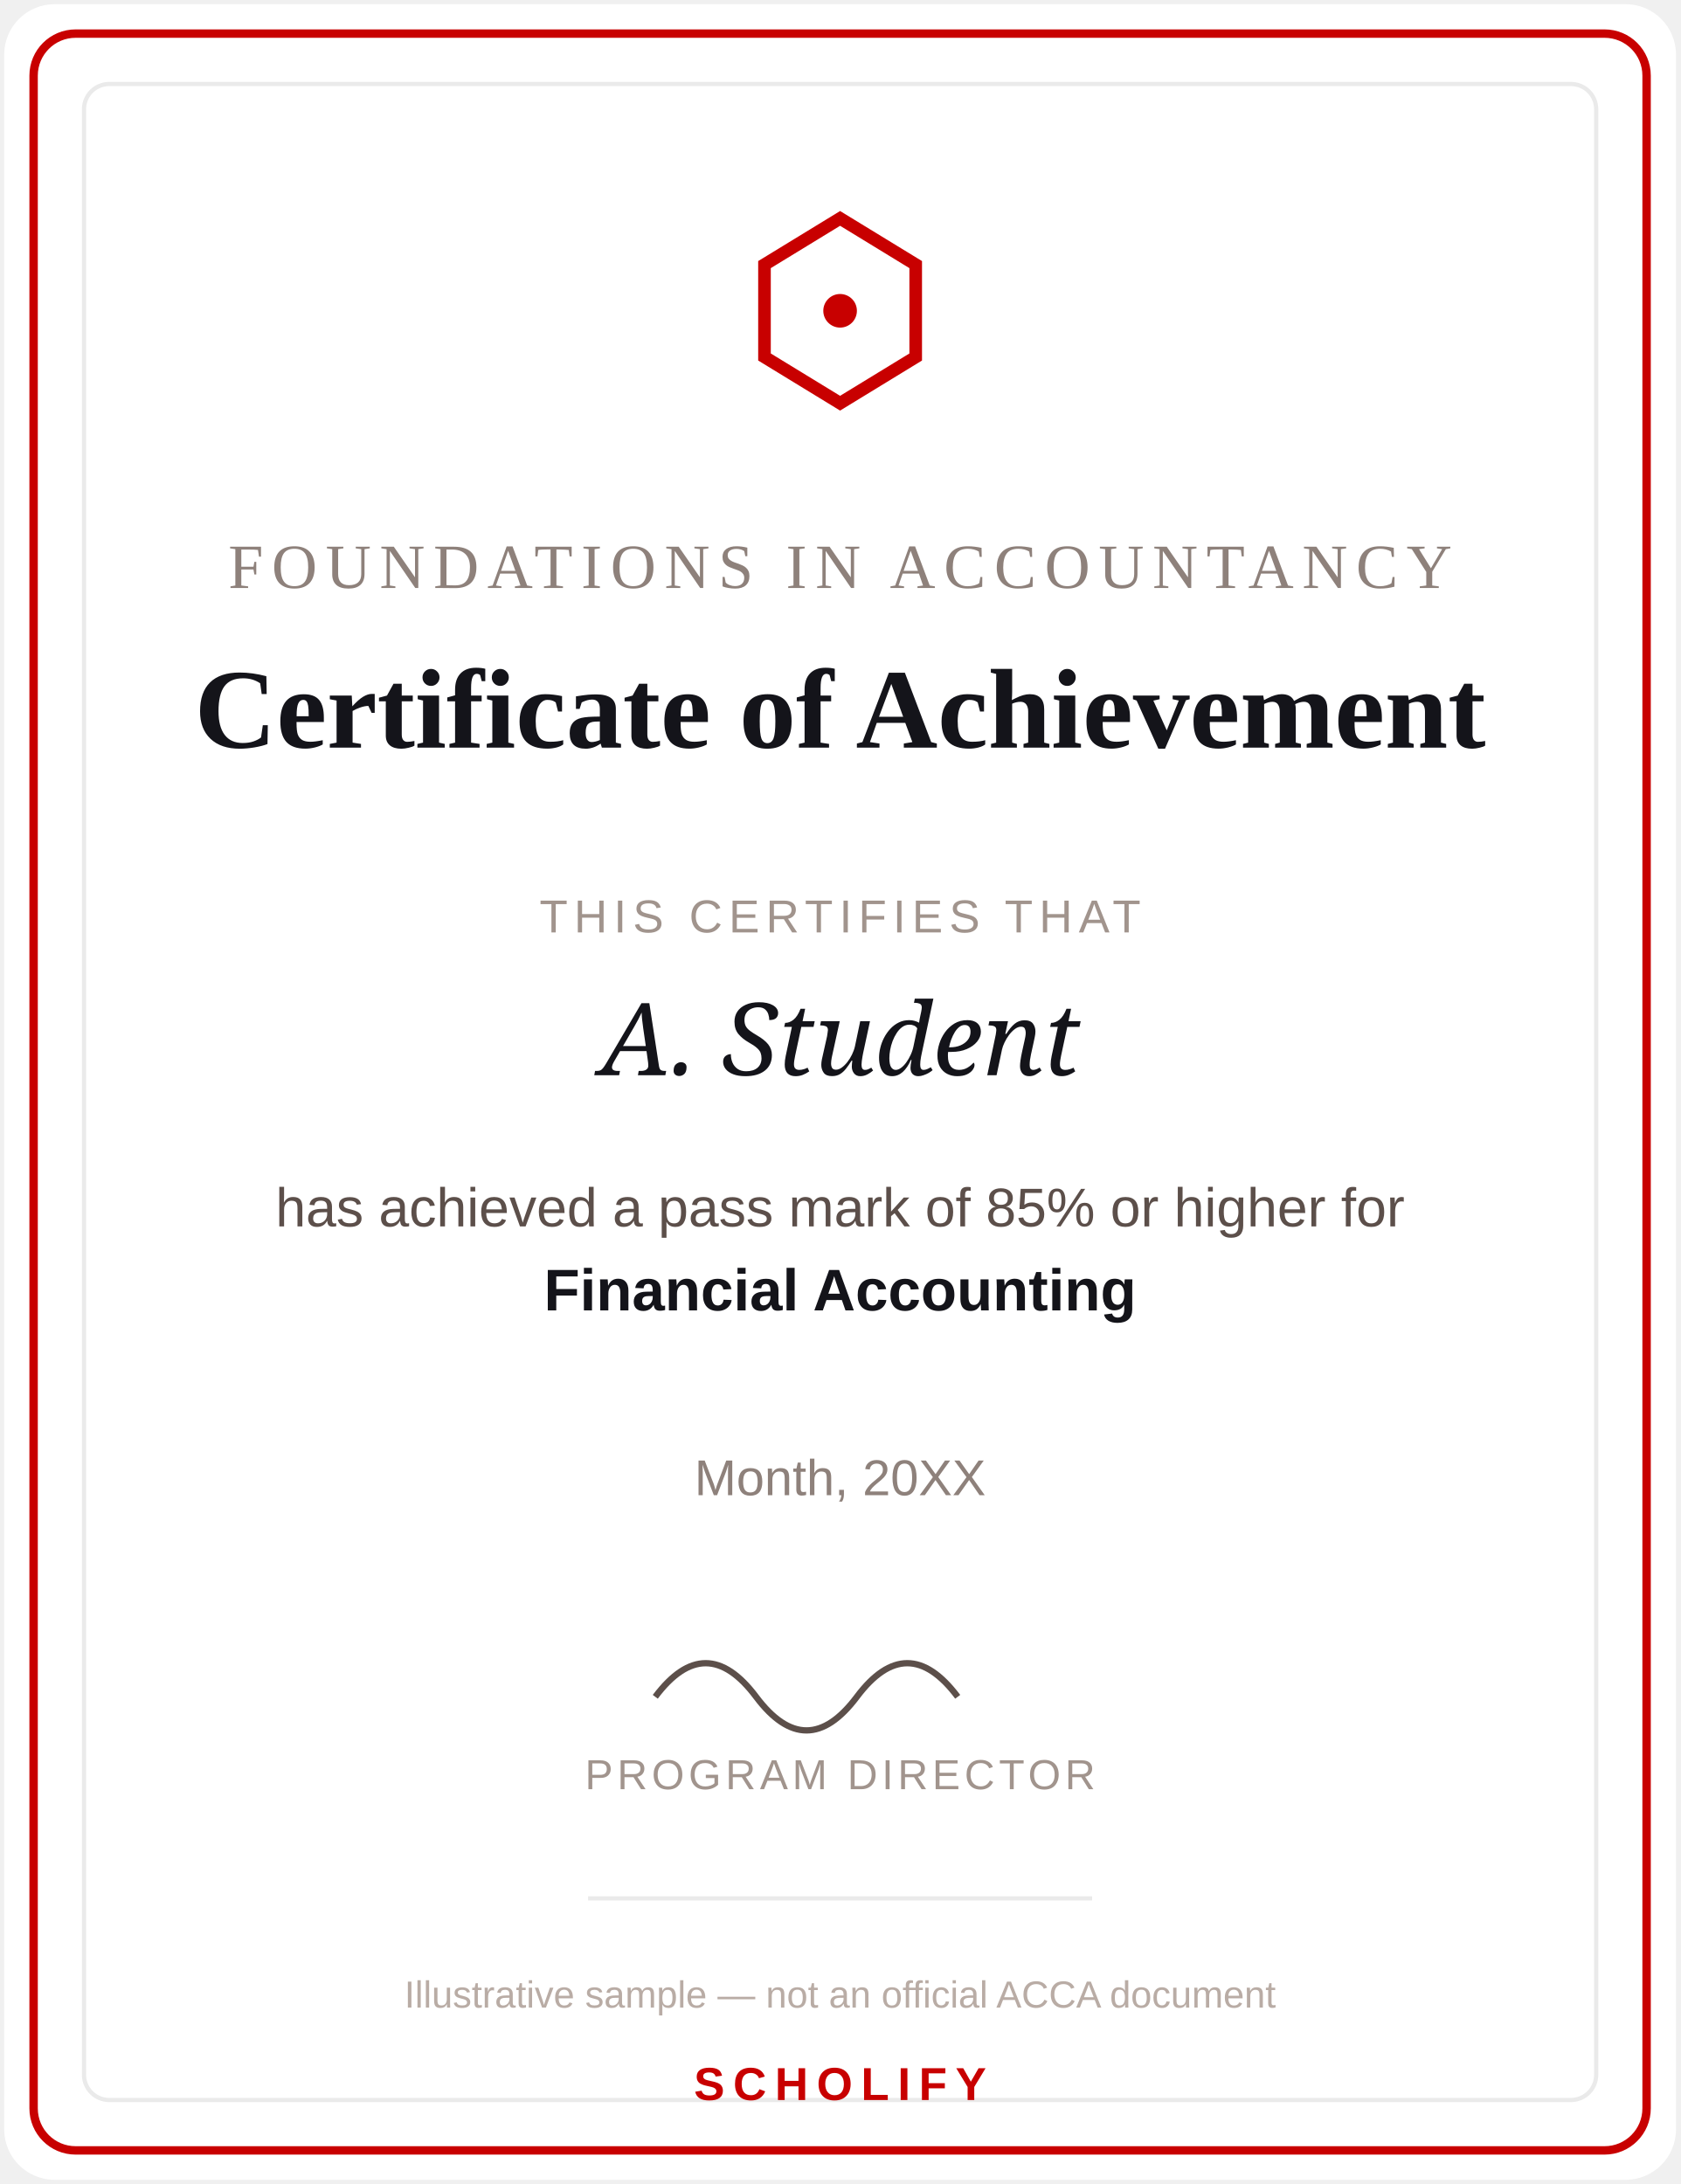
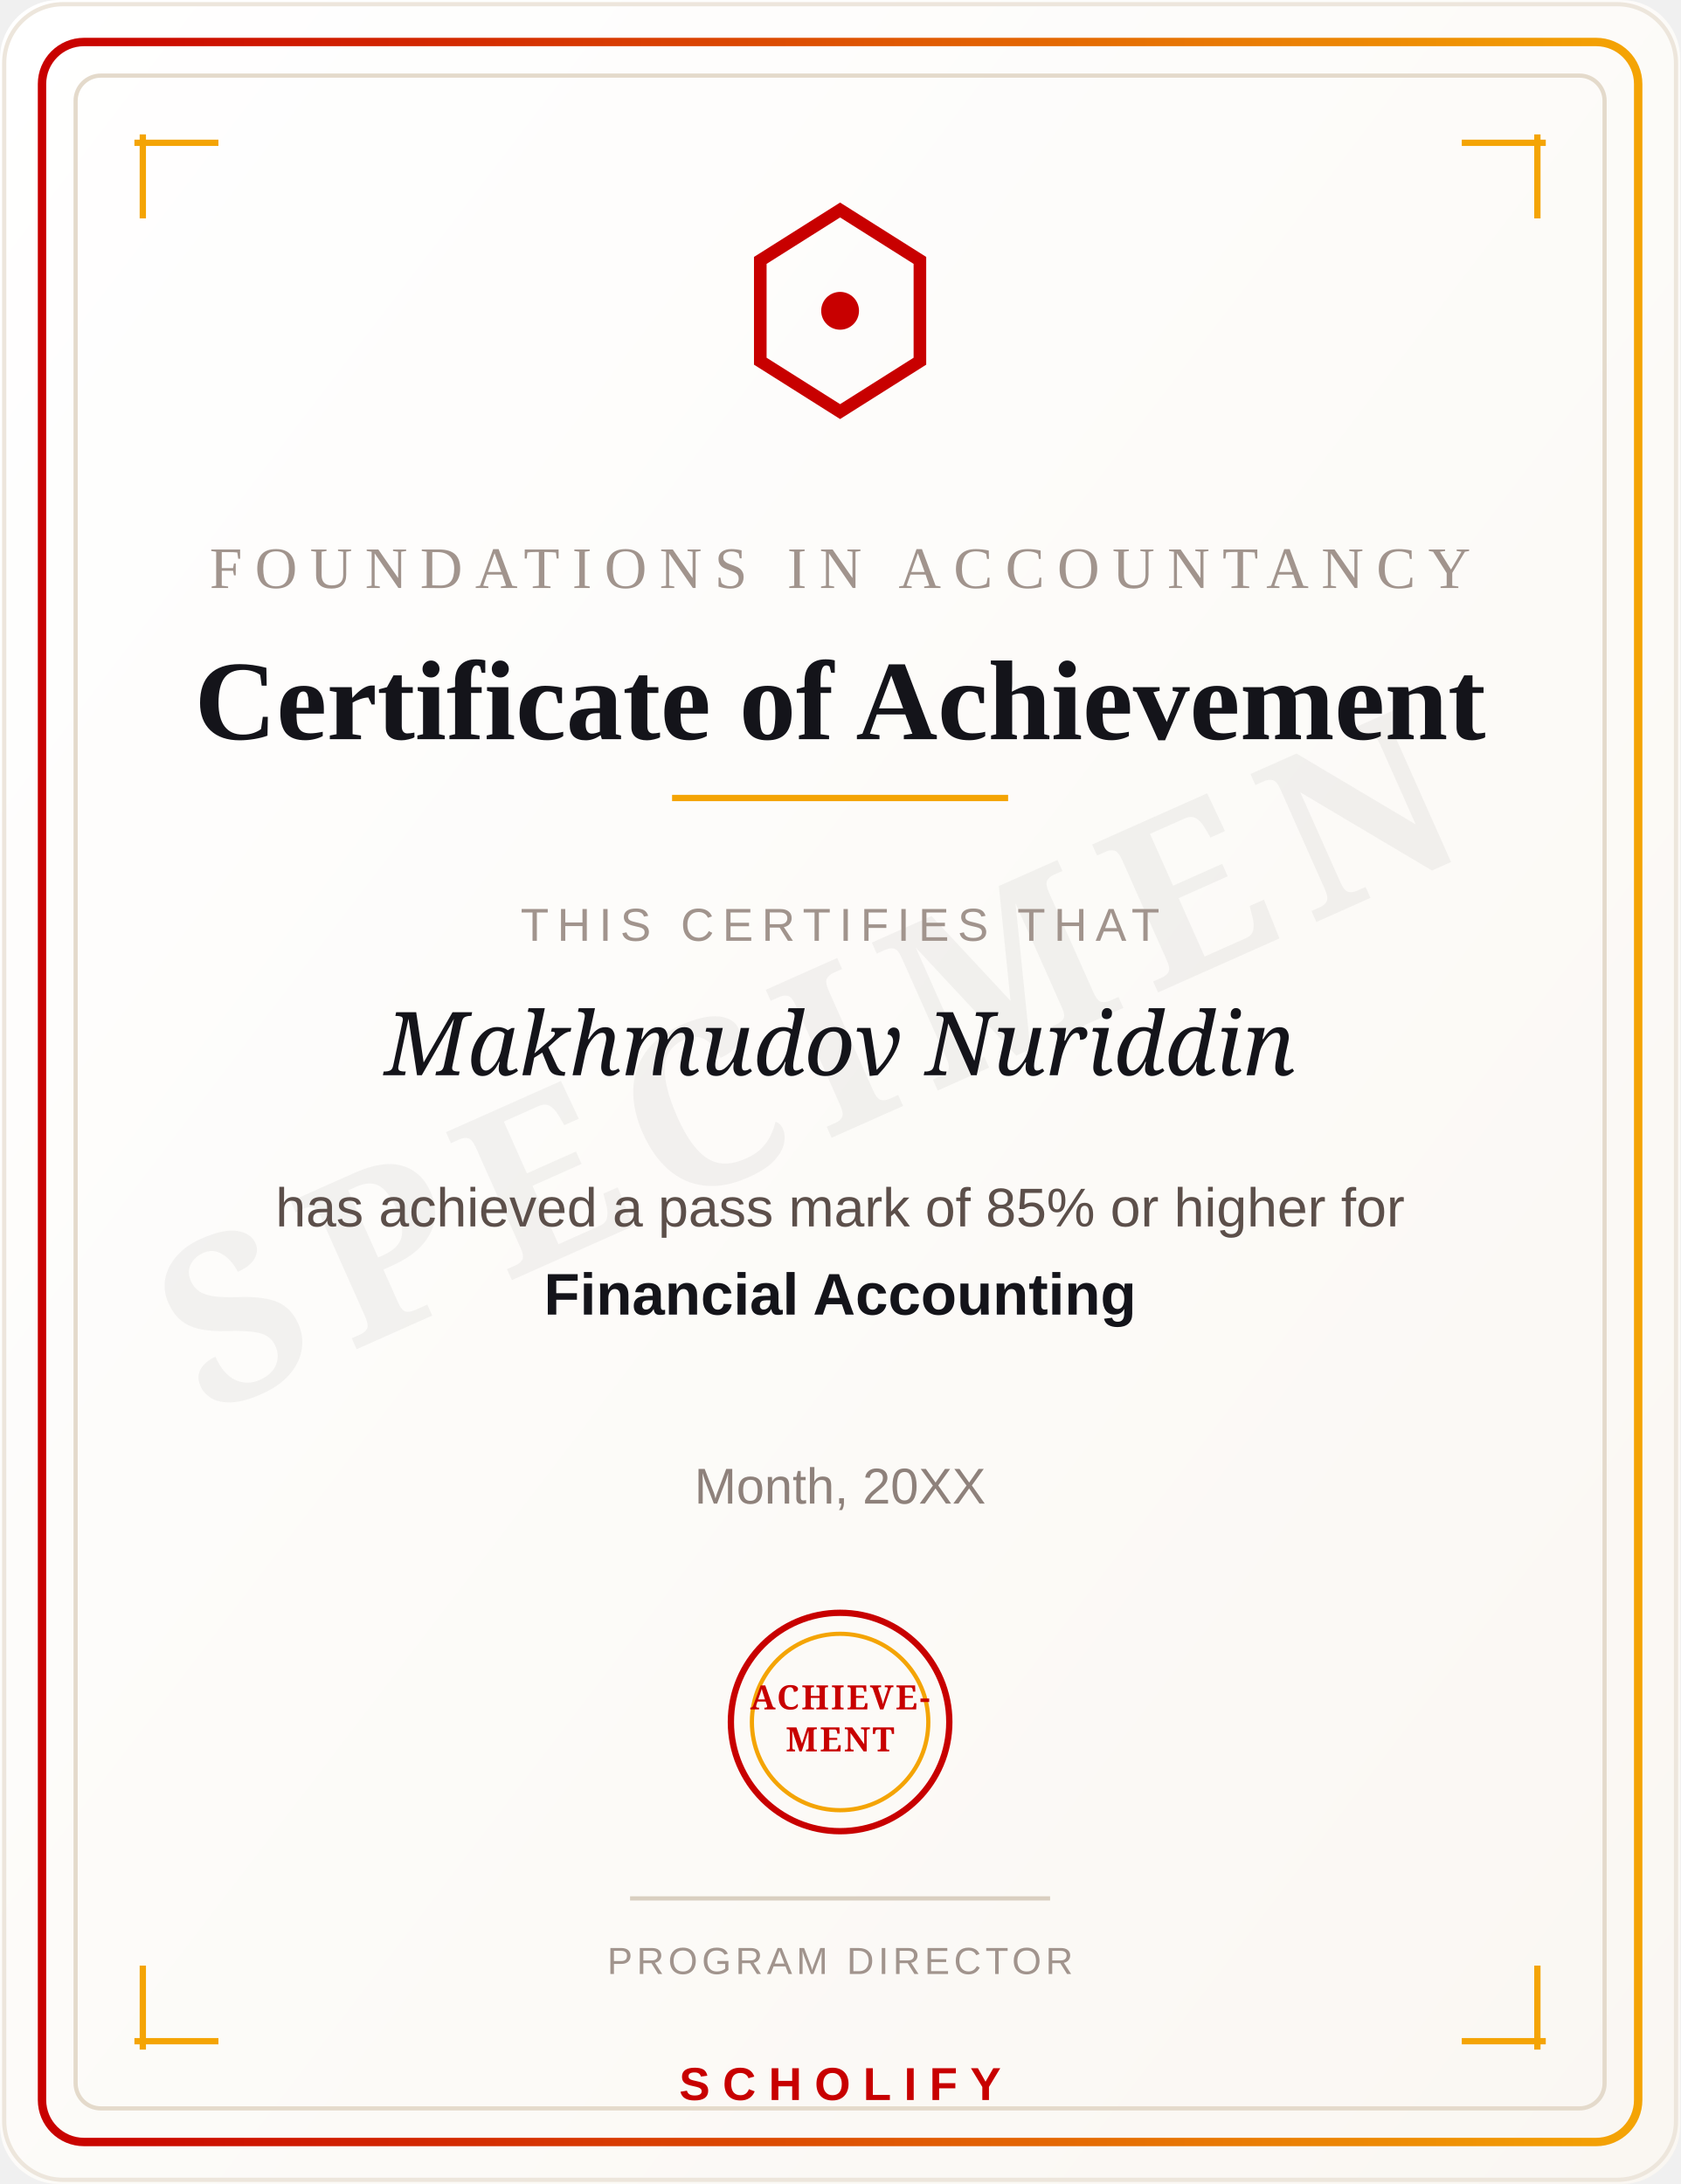
<svg xmlns="http://www.w3.org/2000/svg" viewBox="0 0 400 520" width="400" height="520">
-   <rect x="1" y="1" width="398" height="518" rx="12" fill="#FFFFFF" />
-   <rect x="8" y="8" width="384" height="504" rx="10" fill="none" stroke="#C80000" stroke-width="2" />
-   <rect x="20" y="20" width="360" height="480" rx="6" fill="none" stroke="#EAEAEA" stroke-width="1" />
-   <path d="M200,52 L218,63 L218,85 L200,96 L182,85 L182,63 Z" fill="none" stroke="#C80000" stroke-width="3" />
-   <circle cx="200" cy="74" r="4" fill="#C80000" />
-   <text x="200" y="140" text-anchor="middle" font-family="Georgia, 'Times New Roman', serif" font-size="15" letter-spacing="2" fill="#8E817B">FOUNDATIONS IN ACCOUNTANCY</text>
-   <text x="200" y="178" text-anchor="middle" font-family="Georgia, 'Times New Roman', serif" font-weight="700" font-size="27" fill="#14141A">Certificate of Achievement</text>
-   <text x="200" y="222" text-anchor="middle" font-family="Arial, sans-serif" font-size="11" letter-spacing="1.5" fill="#A1948D">THIS CERTIFIES THAT</text>
-   <text x="200" y="256" text-anchor="middle" font-family="Georgia, serif" font-style="italic" font-size="24" fill="#14141A">A. Student</text>
+   <defs>
+     <linearGradient id="paper-a" x1="0" y1="0" x2="1" y2="1">
+       <stop offset="0" stop-color="#FFFFFF" />
+       <stop offset="1" stop-color="#FAF7F2" />
+     </linearGradient>
+     <linearGradient id="gold-a" x1="0" y1="0" x2="1" y2="0">
+       <stop offset="0" stop-color="#C80000" />
+       <stop offset="1" stop-color="#F4A405" />
+     </linearGradient>
+   </defs>
+   <rect x="0" y="0" width="400" height="520" rx="14" fill="url(#paper-a)" />
+   <rect x="1" y="1" width="398" height="518" rx="14" fill="none" stroke="#EDE6DC" stroke-width="1" />
+   <rect x="10" y="10" width="380" height="500" rx="10" fill="none" stroke="url(#gold-a)" stroke-width="2" />
+   <rect x="18" y="18" width="364" height="484" rx="6" fill="none" stroke="#E4DACB" stroke-width="1" />
+   <g opacity="0.05" transform="translate(200,270) rotate(-24)">
+     <text x="0" y="0" text-anchor="middle" font-family="Georgia, serif" font-weight="700" font-size="54" letter-spacing="6" fill="#14141A">SPECIMEN</text>
+   </g>
+   <path d="M32,34 h20 M34,32 v20" stroke="#F4A405" stroke-width="1.5" />
+   <path d="M368,34 h-20 M366,32 v20" stroke="#F4A405" stroke-width="1.5" />
+   <path d="M32,486 h20 M34,488 v-20" stroke="#F4A405" stroke-width="1.5" />
+   <path d="M368,486 h-20 M366,488 v-20" stroke="#F4A405" stroke-width="1.5" />
+   <path d="M200,50 L219,62 L219,86 L200,98 L181,86 L181,62 Z" fill="none" stroke="#C80000" stroke-width="3" />
+   <circle cx="200" cy="74" r="4.5" fill="#C80000" />
+   <text x="200" y="140" text-anchor="middle" font-family="Georgia, 'Times New Roman', serif" font-size="14" letter-spacing="3" fill="#A1948D">FOUNDATIONS IN ACCOUNTANCY</text>
+   <text x="200" y="176" text-anchor="middle" font-family="Georgia, 'Times New Roman', serif" font-weight="700" font-size="27" fill="#14141A">Certificate of Achievement</text>
+   <path d="M160,190 h80" stroke="#F4A405" stroke-width="1.5" />
+   <text x="200" y="224" text-anchor="middle" font-family="Arial, sans-serif" font-size="11" letter-spacing="2" fill="#A1948D">THIS CERTIFIES THAT</text>
+   <text x="200" y="256" text-anchor="middle" font-family="Georgia, serif" font-style="italic" font-size="21" fill="#14141A">Makhmudov Nuriddin</text>
  <text x="200" y="292" text-anchor="middle" font-family="Arial, sans-serif" font-size="13" fill="#5C4F4A">has achieved a pass mark of 85% or higher for</text>
-   <text x="200" y="312" text-anchor="middle" font-family="Arial, sans-serif" font-weight="600" font-size="14" fill="#14141A">Financial Accounting</text>
-   <text x="200" y="356" text-anchor="middle" font-family="Arial, sans-serif" font-size="12" fill="#8E817B">Month, 20XX</text>
-   <path d="M156,404 Q168,388 180,404 T204,404 T228,404" fill="none" stroke="#5C4F4A" stroke-width="1.5" />
-   <text x="200" y="426" text-anchor="middle" font-family="Arial, sans-serif" font-size="10" letter-spacing="1" fill="#A1948D">PROGRAM DIRECTOR</text>
-   <line x1="140" y1="452" x2="260" y2="452" stroke="#EAEAEA" stroke-width="1" />
-   <text x="200" y="478" text-anchor="middle" font-family="Arial, sans-serif" font-size="9" fill="#B9ACA5">Illustrative sample — not an official ACCA document</text>
-   <text x="200" y="500" text-anchor="middle" font-family="Arial, sans-serif" font-weight="700" font-size="11" letter-spacing="2" fill="#C80000">SCHOLIFY</text>
+   <text x="200" y="313" text-anchor="middle" font-family="Arial, sans-serif" font-weight="600" font-size="14" fill="#14141A">Financial Accounting</text>
+   <text x="200" y="358" text-anchor="middle" font-family="Arial, sans-serif" font-size="12" fill="#8E817B">Month, 20XX</text>
+   <circle cx="200" cy="410" r="26" fill="none" stroke="#C80000" stroke-width="1.5" />
+   <circle cx="200" cy="410" r="21" fill="none" stroke="#F4A405" stroke-width="1" />
+   <text x="200" y="407" text-anchor="middle" font-family="Georgia, serif" font-weight="700" font-size="8" letter-spacing="0.5" fill="#C80000">ACHIEVE-</text>
+   <text x="200" y="417" text-anchor="middle" font-family="Georgia, serif" font-weight="700" font-size="8" letter-spacing="0.5" fill="#C80000">MENT</text>
+   <line x1="150" y1="452" x2="250" y2="452" stroke="#D9CFC0" stroke-width="1" />
+   <text x="200" y="470" text-anchor="middle" font-family="Arial, sans-serif" font-size="9" letter-spacing="1" fill="#A1948D">PROGRAM DIRECTOR</text>
+   <text x="200" y="500" text-anchor="middle" font-family="Arial, sans-serif" font-weight="700" font-size="11" letter-spacing="3" fill="#C80000">SCHOLIFY</text>
</svg>
